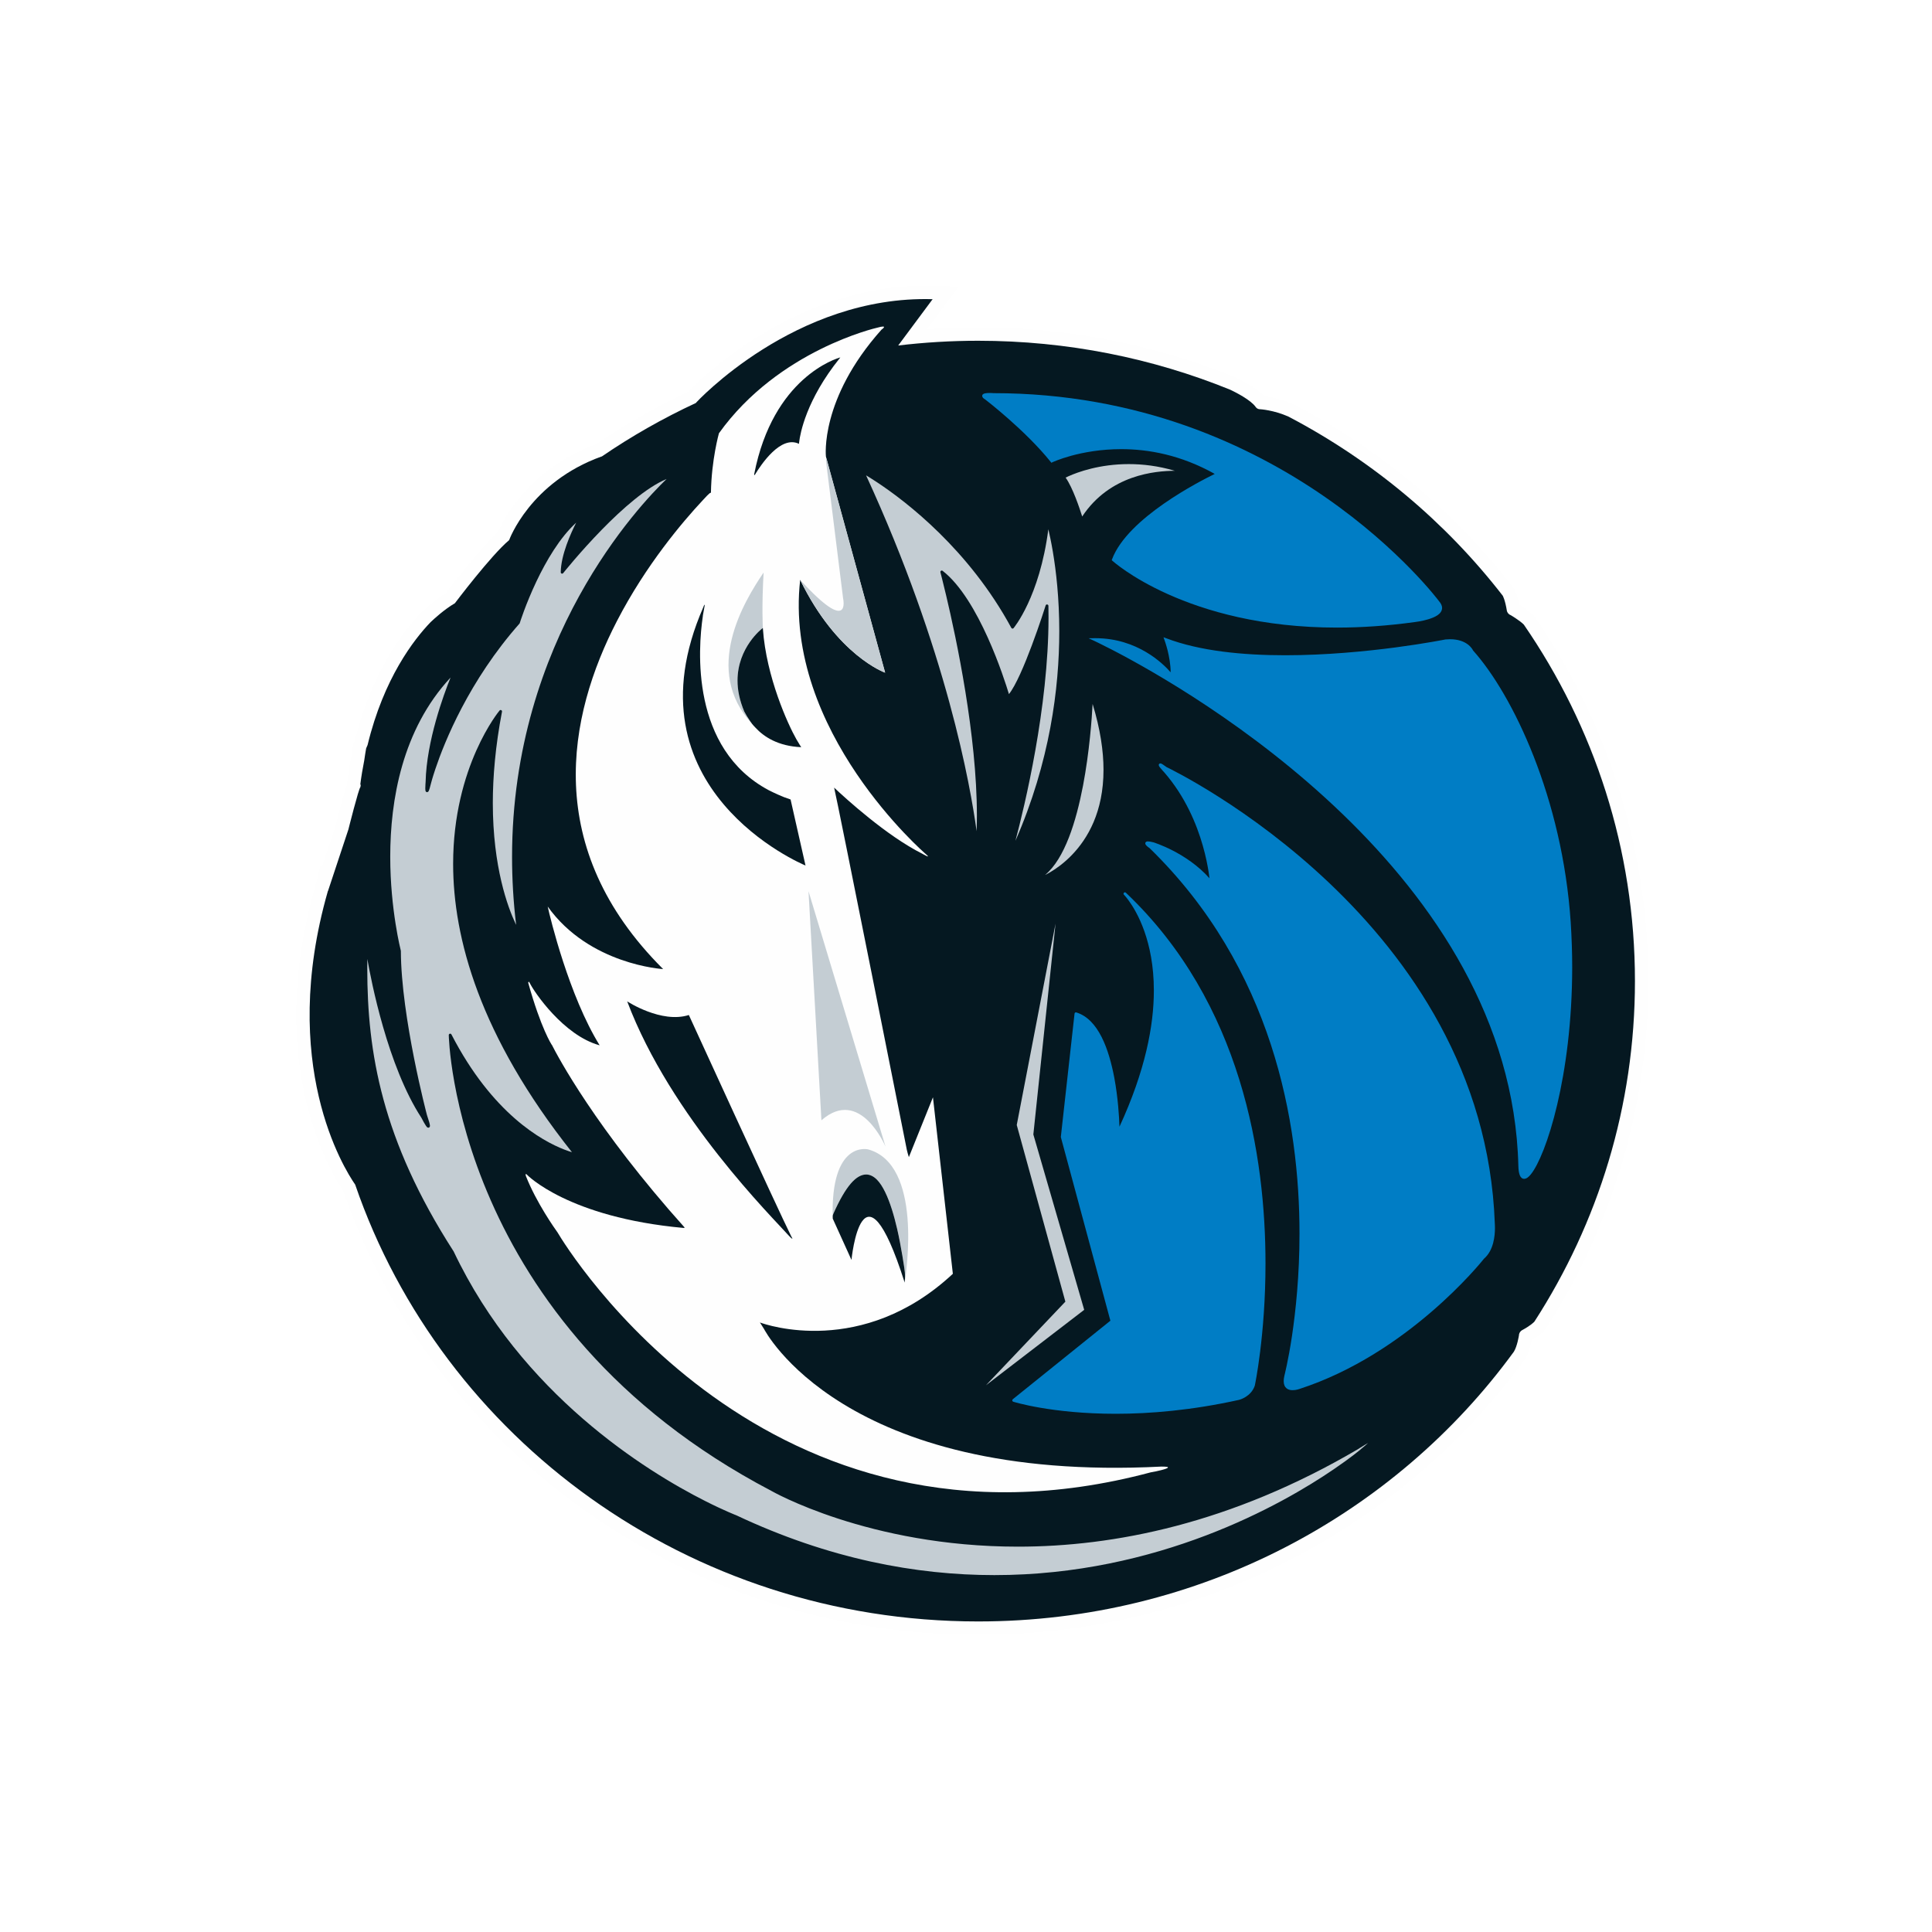
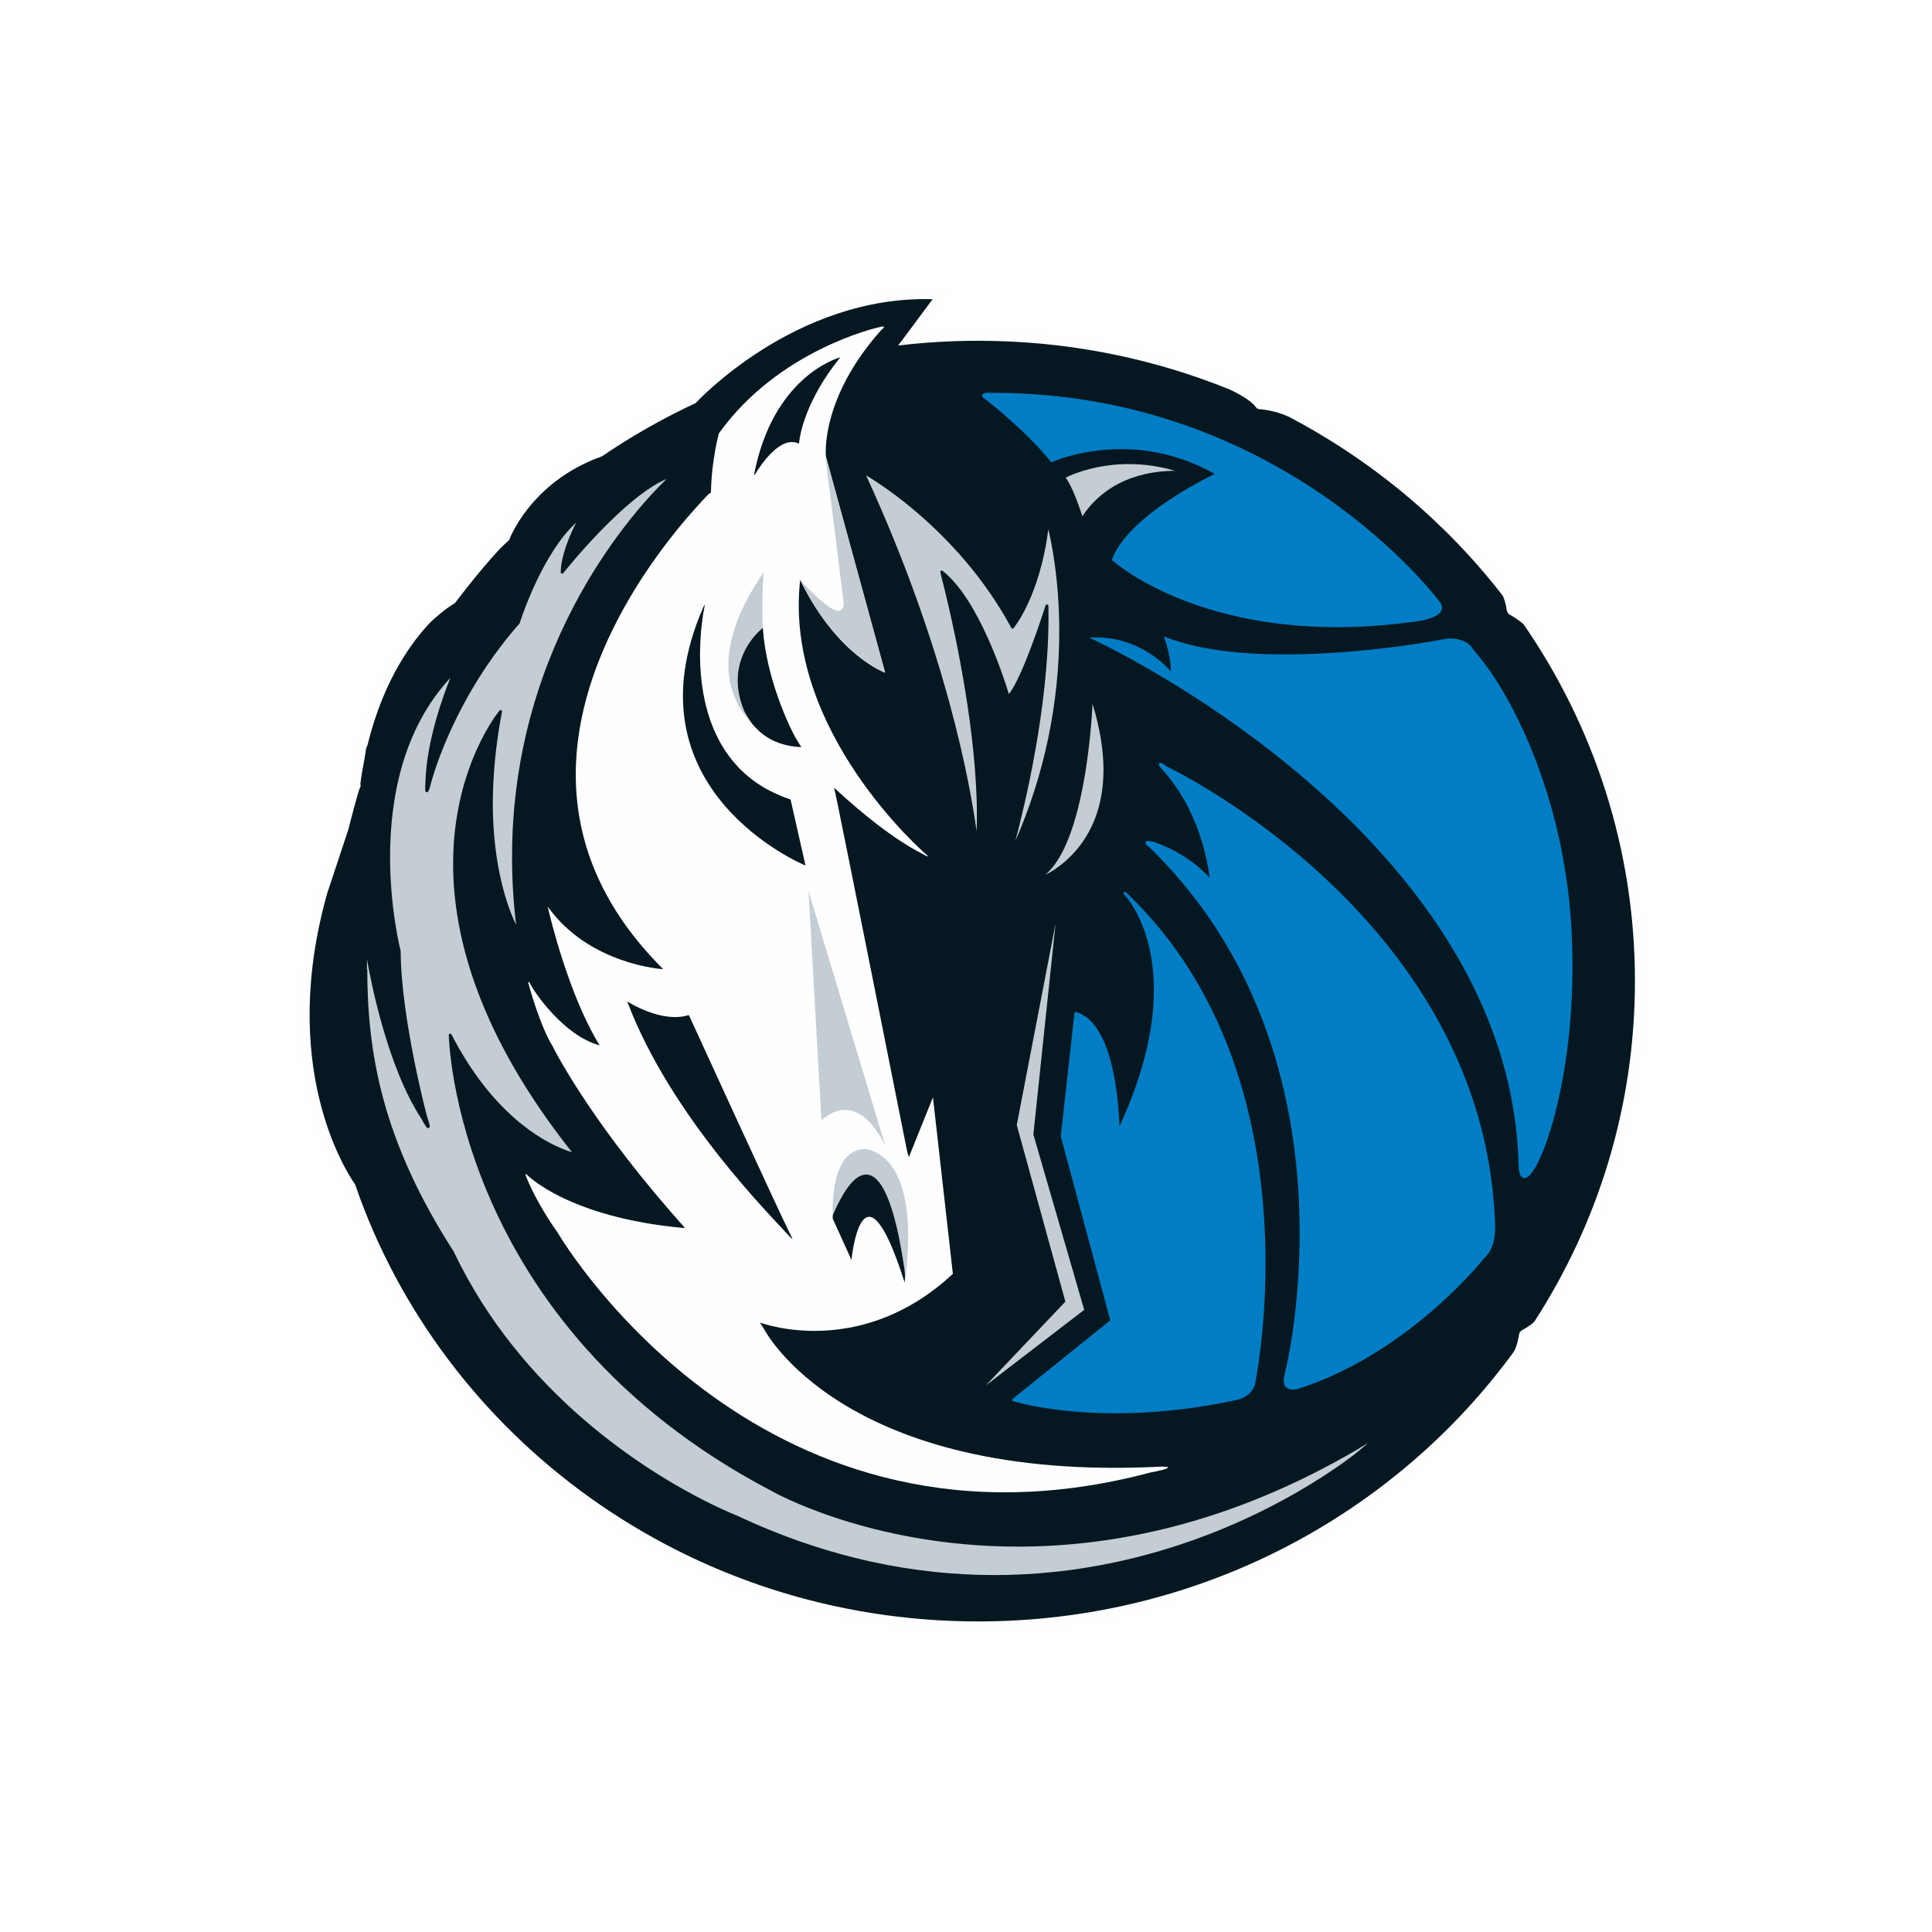
- <svg xmlns="http://www.w3.org/2000/svg" width="150px" height="150px" viewBox="0 0 150 150" version="1.1">
-   <defs />
-   <g id="Page-1" stroke="none" stroke-width="1" fill="none" fill-rule="evenodd">
-     <g id="DAL">
-       <g id="Page-1">
-         <g id="Group-3" transform="translate(23, 22.11023)" fill="#FEFEFE">
-           <path d="M3.64,70.334 C2.8,69.085 0,64.336 0,56.681 C0,53.808 0.397,50.529 1.43,46.88 C1.441,46.856 1.443,46.837 1.446,46.81 L1.897,45.042 L2.008,45.153 C2.078,44.942 2.151,44.723 2.224,44.504 C2.586,43.415 2.965,42.269 3.054,42.001 C3.113,41.766 3.443,40.455 3.705,39.541 C3.783,39.268 3.851,39.044 3.921,38.849 L3.937,38.72 C4.021,38.041 4.129,37.387 4.256,36.754 C4.302,36.417 4.359,36.092 4.405,35.814 L4.426,35.692 L4.475,35.581 C4.505,35.506 4.532,35.449 4.553,35.4 C5.858,30.064 8.304,26.907 9.679,25.472 L9.698,25.456 L9.714,25.44 C9.982,25.191 10.739,24.483 11.609,23.942 C12.009,23.418 13.308,21.734 14.5,20.396 C14.905,19.947 15.294,19.539 15.659,19.207 C15.856,18.755 16.329,17.79 17.221,16.676 C18.399,15.203 20.326,13.463 23.266,12.384 C25.522,10.854 27.913,9.495 30.397,8.324 C30.869,7.835 32.672,6.054 35.468,4.262 C38.722,2.183 43.345,0.077 48.812,0.075 C49.02,0.075 49.23,0.077 49.439,0.083 L51.43,0.139 L48.966,3.456 C50.276,3.359 51.603,3.305 52.943,3.305 C60.012,3.305 66.759,4.689 72.901,7.184 L72.931,7.194 L72.958,7.205 C73.198,7.321 73.623,7.535 74.06,7.803 C74.433,8.043 74.812,8.284 75.144,8.651 C75.565,8.697 76.465,8.846 77.473,9.297 L77.503,9.311 L77.53,9.324 C84.18,12.811 89.971,17.663 94.491,23.504 L94.532,23.553 L94.564,23.612 C94.634,23.731 94.813,24.091 94.964,24.848 C95.04,24.894 95.148,24.964 95.269,25.04 C95.513,25.207 95.786,25.391 96.053,25.661 L96.112,25.723 L96.164,25.791 C101.725,33.87 104.975,43.598 104.975,54.062 C104.975,63.976 102.054,73.24 97.007,81.057 L96.988,81.084 L96.969,81.108 C96.888,81.214 96.853,81.249 96.777,81.316 C96.712,81.384 96.631,81.451 96.526,81.533 C96.375,81.649 96.175,81.784 95.921,81.938 C95.899,82.035 95.872,82.165 95.834,82.308 C95.75,82.625 95.656,82.992 95.405,83.4 L95.391,83.422 L95.372,83.449 C85.944,96.388 70.445,104.816 52.943,104.816 C30.051,104.816 10.601,90.398 3.64,70.334" id="Fill-1" />
-         </g>
-         <path d="M118.309,48.494 C118.009,48.186 117.307,47.769 117.307,47.769 C117.047,47.672 116.996,47.437 116.996,47.437 C116.856,46.561 116.672,46.25 116.672,46.25 C112.24,40.528 106.566,35.773 100.048,32.351 C98.884,31.83 97.835,31.773 97.835,31.773 C97.6,31.778 97.489,31.595 97.489,31.595 C97.106,31.051 95.947,30.462 95.511,30.257 C89.488,27.81 82.876,26.456 75.943,26.456 C73.838,26.456 71.771,26.583 69.736,26.824 L72.408,23.229 C61.713,22.91 54.036,31.27 54.036,31.27 L54.042,31.281 C51.478,32.473 49.021,33.868 46.708,35.452 L46.714,35.438 C41.139,37.438 39.529,41.936 39.529,41.936 C38.115,43.12 35.316,46.837 35.316,46.837 C34.514,47.299 33.681,48.064 33.43,48.305 C32.146,49.64 29.793,52.654 28.539,57.843 C28.507,57.927 28.466,58.011 28.428,58.1 C28.38,58.387 28.323,58.714 28.28,59.036 C28.158,59.654 28.05,60.292 27.966,60.957 L28.018,60.887 C27.999,61.028 27.982,61.111 27.982,61.111 C27.853,61.198 27.05,64.398 27.05,64.398 C26.921,64.801 25.464,69.183 25.464,69.183 L25.453,69.175 C25.451,69.183 25.451,69.193 25.451,69.202 C21.616,82.6 26.71,90.726 27.577,91.974 C34.349,111.685 53.445,125.889 75.943,125.889 C93.109,125.889 108.295,117.621 117.534,104.949 C117.796,104.533 117.928,103.695 117.928,103.695 C117.936,103.416 118.145,103.292 118.145,103.292 C118.858,102.908 119.104,102.643 119.134,102.605 C124.081,94.948 126.937,85.887 126.937,76.17 C126.937,65.923 123.757,56.405 118.309,48.494" id="Fill-4" fill="#051821" />
-         <path d="M54.54,38.864 C54.673,38.724 54.794,38.597 54.899,38.48 C55.072,38.305 55.137,38.259 55.159,38.272 C55.183,38.251 55.197,38.24 55.197,38.24 C55.24,35.688 55.818,33.639 55.818,33.639 C60.452,27.163 68.102,25.444 68.102,25.444 C69.053,25.174 68.44,25.593 68.44,25.593 C63.622,30.99 64.125,35.448 64.125,35.448 L68.721,52.225 C68.721,52.225 64.995,50.917 62.125,45.019 C60.798,56.783 71.885,66.316 71.885,66.316 C72.369,66.732 71.609,66.284 71.609,66.284 C68.832,64.897 65.635,61.972 64.762,61.151 C64.995,62.059 70.394,89.2 70.407,89.275 C70.434,89.402 70.507,89.667 70.564,89.838 L72.434,85.194 L73.979,98.898 C66.951,105.442 59.463,102.85 59.001,102.677 C59.182,102.974 59.323,103.188 59.323,103.188 C59.323,103.188 65.405,115.132 90.168,113.865 C90.168,113.865 90.76,113.859 90.67,113.935 C90.678,113.957 90.646,113.986 90.535,114.027 C90.068,114.194 89.341,114.313 89.341,114.313 C59.444,122.298 43.953,96.814 43.283,95.679 C43.094,95.419 41.643,93.373 40.832,91.311 C40.808,91.254 40.773,91.051 40.913,91.205 C40.913,91.205 44.088,94.517 53.062,95.336 C53.13,95.33 53.167,95.319 53.167,95.319 C46.226,87.581 43.278,81.972 42.843,81.115 C42.843,81.112 42.84,81.112 42.832,81.112 C42.832,81.112 42,79.858 41.011,76.304 C41.011,76.304 41.038,76.123 41.121,76.304 C41.459,77.006 43.756,80.396 46.55,81.156 L46.555,81.156 C44.186,77.328 42.713,71.268 42.524,70.384 C45.755,74.912 51.479,75.239 51.479,75.239 C51.47,75.22 51.462,75.209 51.449,75.19 C51.462,75.212 51.468,75.222 51.468,75.222 C42.051,65.83 44.08,55.599 47.901,48.214 C50.152,43.854 53.027,40.483 54.54,38.864" id="Fill-6" fill="#FEFEFE" />
-         <path d="M82.715,101.06 L76.538,107.563 C76.543,107.558 76.546,107.555 76.551,107.55 L84.177,101.695 L80.229,88.08 L81.953,71.705 L78.94,87.345 L82.715,101.06 Z" id="Fill-8" fill="#C4CDD3" />
-         <path d="M84.087,60.992 C83.549,63.79 82.668,66.655 81.144,67.931 C81.255,67.874 81.393,67.804 81.55,67.709 C82.009,67.439 82.617,67.007 83.23,66.371 C84.449,65.104 85.676,63.031 85.676,59.771 C85.676,58.317 85.43,56.619 84.83,54.654 C84.771,55.778 84.587,58.357 84.087,60.992" id="Fill-10" fill="#C4CDD3" />
-         <path d="M84.022,40.1 C86.176,36.845 89.713,36.561 91.213,36.551 C89.916,36.169 88.713,36.032 87.638,36.032 C85.365,36.032 83.674,36.656 82.977,36.967 C82.874,37.01 82.793,37.051 82.733,37.08 C83.287,37.853 83.833,39.499 84.022,40.1 L84.022,40.1 Z M83.987,40.351 L84.093,40.321 L83.987,40.351 Z" id="Fill-12" fill="#C4CDD3" />
-         <path d="M78.615,48.697 L78.71,48.643 L78.615,48.697 Z M81.301,46.932 C81.355,46.937 81.396,46.981 81.399,47.035 C81.404,47.337 81.407,47.635 81.407,47.943 C81.404,54.944 79.545,62.615 78.837,65.283 C81.52,59.144 82.242,53.414 82.242,49.013 C82.242,46.435 81.993,44.315 81.744,42.84 C81.615,42.072 81.485,41.483 81.393,41.091 C80.712,46.362 78.707,48.751 78.696,48.765 C78.675,48.794 78.637,48.808 78.605,48.805 C78.567,48.8 78.537,48.778 78.518,48.746 C75.221,42.659 70.358,38.945 68.134,37.471 C67.75,37.215 67.445,37.028 67.242,36.906 C73.516,50.543 75.351,61.066 75.824,64.531 C75.838,64.134 75.846,63.728 75.846,63.318 C75.846,57.087 74.254,49.576 73.454,46.213 C73.189,45.091 73.014,44.434 73.014,44.434 L73.014,44.432 C73.003,44.386 73.019,44.34 73.06,44.315 C73.095,44.288 73.146,44.291 73.187,44.321 C76.005,46.51 77.986,52.735 78.334,53.89 C78.861,53.238 79.553,51.605 80.112,50.105 C80.72,48.486 81.185,47.008 81.185,47.005 C81.201,46.956 81.242,46.929 81.288,46.929 C81.293,46.929 81.299,46.932 81.301,46.932 L81.301,46.932 Z" id="Fill-14" fill="#C4CDD3" />
-         <path d="M28.515,75.212 C28.518,81.697 29.634,88.484 35.211,97.145 L35.219,97.156 C40.488,108.262 50.202,114.239 54.731,116.528 C56.239,117.293 57.166,117.647 57.174,117.65 C64.37,121.042 71.139,122.291 77.202,122.291 C89.905,122.291 99.533,116.817 103.548,114.076 C104.891,113.165 105.604,112.56 105.604,112.56 L105.674,112.641 L105.604,112.557 C105.872,112.338 106.072,112.163 106.218,112.033 C106.139,112.076 106.058,112.125 105.98,112.173 C105.691,112.344 105.426,112.517 105.426,112.517 C95.555,118.312 86.457,120.082 79.034,120.082 C67.401,120.082 59.873,115.744 59.868,115.741 C35.206,102.802 34.843,80.378 34.843,80.362 C34.843,80.313 34.876,80.27 34.927,80.256 C34.976,80.245 35.024,80.267 35.049,80.313 C38.229,86.479 42.088,88.582 43.806,89.249 C44.055,89.347 44.255,89.411 44.406,89.457 C37.235,80.416 35.181,72.81 35.181,67.071 C35.181,59.476 38.778,55.175 38.786,55.164 C38.816,55.126 38.87,55.113 38.913,55.135 C38.962,55.156 38.983,55.208 38.975,55.253 C38.462,57.929 38.264,60.295 38.262,62.341 C38.264,67.344 39.437,70.461 40.021,71.699 C40.037,71.736 40.053,71.772 40.072,71.804 C39.853,69.982 39.756,68.223 39.756,66.528 C39.756,49.618 49.662,39.198 51.753,37.189 C50.186,37.843 48.287,39.525 46.738,41.111 C45.022,42.866 43.728,44.495 43.725,44.498 C43.698,44.533 43.65,44.547 43.606,44.533 C43.566,44.52 43.534,44.477 43.536,44.431 C43.552,43.087 44.317,41.398 44.733,40.582 C43.458,41.741 42.401,43.558 41.647,45.144 C40.812,46.904 40.353,48.374 40.353,48.38 L40.331,48.418 C36.408,52.859 34.508,57.602 33.806,59.692 C33.571,60.392 33.471,60.787 33.471,60.787 C33.382,61.146 33.33,61.324 33.282,61.414 C33.26,61.441 33.26,61.489 33.157,61.503 C33.076,61.5 33.055,61.441 33.044,61.422 C33.033,61.397 33.03,61.378 33.028,61.357 C33.022,61.314 33.02,61.262 33.02,61.205 C33.02,60.997 33.044,60.714 33.044,60.714 C33.119,57.521 34.446,53.932 34.981,52.605 C31.22,56.651 30.298,62.135 30.298,66.52 C30.298,68.593 30.507,70.42 30.712,71.72 C30.917,73.026 31.12,73.807 31.12,73.81 L31.123,73.837 C31.133,76.415 31.641,79.599 32.144,82.14 C32.649,84.681 33.147,86.568 33.147,86.565 C33.314,87.057 33.376,87.284 33.382,87.406 C33.379,87.43 33.379,87.449 33.368,87.481 C33.357,87.511 33.306,87.557 33.255,87.554 C33.171,87.544 33.16,87.511 33.133,87.49 C33.109,87.463 33.084,87.43 33.063,87.395 C33.014,87.325 32.96,87.233 32.909,87.141 C32.811,86.968 32.72,86.789 32.72,86.789 C30.093,82.765 28.812,76.126 28.52,74.453 C28.518,74.707 28.515,74.958 28.515,75.212" id="Fill-16" fill="#C4CDD3" />
-         <path d="M86.367,43.539 L86.313,43.49 L86.34,43.42 C87.545,40.198 93.211,37.333 94.311,36.795 C91.674,35.314 89.147,34.871 87.048,34.871 C85.459,34.871 84.121,35.127 83.181,35.381 C82.241,35.638 81.703,35.892 81.703,35.892 L81.627,35.93 L81.576,35.863 C80.601,34.644 79.331,33.43 78.304,32.524 C77.32,31.657 76.566,31.07 76.501,31.022 C76.358,30.93 76.266,30.873 76.256,30.738 C76.256,30.659 76.312,30.605 76.356,30.584 C76.401,30.559 76.447,30.546 76.501,30.535 C76.607,30.516 76.731,30.511 76.842,30.511 C76.977,30.511 77.093,30.521 77.12,30.524 C99.715,30.527 111.726,46.675 111.729,46.68 C111.886,46.861 111.964,47.037 111.964,47.204 C111.945,47.691 111.394,47.923 110.894,48.08 C110.389,48.234 109.886,48.291 109.886,48.291 C107.703,48.594 105.679,48.726 103.809,48.726 C92.063,48.726 86.38,43.55 86.367,43.539" id="Fill-18" fill="#007DC5" />
-         <path d="M78.666,108.828 C78.628,108.815 78.601,108.785 78.593,108.745 C78.585,108.707 78.601,108.666 78.63,108.639 L86.21,102.539 L82.365,88.291 L82.365,88.25 L83.427,78.698 C83.429,78.663 83.446,78.633 83.473,78.617 C83.5,78.598 83.532,78.593 83.562,78.603 C85.289,79.133 86.096,81.479 86.513,83.669 C86.807,85.239 86.891,86.742 86.915,87.477 C88.928,83.117 89.585,79.617 89.585,76.903 C89.585,73.062 88.269,70.792 87.618,69.9 C87.402,69.605 87.261,69.465 87.261,69.465 C87.221,69.424 87.221,69.356 87.261,69.313 C87.302,69.27 87.369,69.27 87.412,69.31 C96.44,77.865 98.253,89.843 98.253,98.098 C98.253,103.674 97.426,107.561 97.426,107.563 L97.424,107.577 C97.127,108.458 96.216,108.68 96.2,108.685 C92.525,109.499 89.285,109.766 86.623,109.766 C81.63,109.766 78.674,108.831 78.666,108.828" id="Fill-20" fill="#007DC5" />
-         <path d="M99.893,107.794 C99.753,107.683 99.664,107.494 99.666,107.229 C99.666,107.11 99.682,106.969 99.72,106.81 C99.72,106.807 100.015,105.677 100.309,103.728 C100.599,101.777 100.893,99.02 100.893,95.776 C100.893,87.175 98.831,75.177 89.252,65.846 C89.214,65.824 89.079,65.73 88.993,65.632 C88.96,65.594 88.925,65.559 88.92,65.481 C88.917,65.429 88.958,65.367 89.001,65.351 C89.044,65.329 89.082,65.327 89.128,65.327 C89.223,65.327 89.352,65.348 89.56,65.4 C89.568,65.405 92.114,66.178 93.903,68.187 C93.886,68.062 93.865,67.905 93.84,67.719 C93.759,67.205 93.624,66.489 93.384,65.654 C92.908,63.981 92.019,61.84 90.398,59.972 C90.395,59.969 90.171,59.734 90.049,59.572 C90.012,59.507 89.976,59.486 89.966,59.394 C89.966,59.375 89.971,59.334 90.001,59.304 C90.03,59.277 90.068,59.272 90.087,59.272 C90.166,59.277 90.198,59.304 90.276,59.35 C90.349,59.396 90.447,59.464 90.579,59.561 C91.152,59.84 115.214,71.484 116.057,95.003 C116.057,95.009 116.068,95.141 116.068,95.352 C116.066,95.925 115.976,97.074 115.217,97.725 C114.985,98.017 109.283,105.112 100.893,107.837 C100.888,107.837 100.639,107.934 100.361,107.934 C100.204,107.934 100.031,107.905 99.893,107.794" id="Fill-22" fill="#007DC5" />
-         <path d="M117.993,91.238 C117.928,91.07 117.893,90.835 117.885,90.519 C117.336,67.889 92.536,53.647 86.335,50.444 C85.451,49.987 84.951,49.755 84.951,49.755 L84.516,49.555 L84.995,49.549 L85.054,49.549 C88.305,49.552 90.296,51.517 90.888,52.196 L90.888,52.193 C90.888,51.598 90.769,50.974 90.653,50.498 C90.531,50.02 90.412,49.698 90.412,49.698 L90.334,49.476 L90.553,49.557 C93.15,50.547 96.495,50.874 99.775,50.874 C102.945,50.874 106.058,50.568 108.373,50.263 C110.692,49.955 112.21,49.649 112.213,49.649 L112.219,49.647 L112.224,49.647 C112.346,49.636 112.462,49.63 112.57,49.63 C113.888,49.628 114.31,50.374 114.367,50.501 C117.466,53.961 121.306,61.978 121.949,71.603 C122.027,72.814 122.065,73.985 122.065,75.117 C122.057,83.564 120.038,89.721 118.85,91.181 C118.677,91.392 118.52,91.519 118.333,91.524 C118.174,91.524 118.055,91.403 117.993,91.238" id="Fill-24" fill="#007DC5" />
-         <path d="M65.197,27.81 C65.211,27.791 65.232,27.772 65.24,27.75 L65.232,27.753 C64.957,27.831 60.017,29.288 58.553,36.827 C58.553,36.827 58.542,36.965 58.623,36.838 C59.066,36.105 60.609,33.767 62.03,34.459 C62.03,34.459 62.038,34.399 62.049,34.305 C62.127,33.667 62.59,31.048 65.197,27.81" id="Fill-26" fill="#051821" />
-         <path d="M61.408,95.939 C60.34,93.793 53.482,78.805 53.482,78.805 C51.348,79.486 48.699,77.748 48.699,77.748 L48.699,77.756 C52.077,86.719 60.019,94.558 61.286,95.982 C61.297,95.993 61.3,95.993 61.305,96.001 C61.521,96.236 61.521,96.152 61.521,96.152 C61.489,96.106 61.459,96.031 61.408,95.939" id="Fill-28" fill="#051821" />
-         <path d="M54.609,47.132 C48.415,61.287 62.35,67.123 62.534,67.196 L62.54,67.199 L61.802,63.939 L61.38,62.071 C61.026,61.958 60.707,61.831 60.389,61.687 C60.281,61.641 60.178,61.59 60.072,61.541 C59.943,61.482 59.813,61.417 59.691,61.355 C53.604,58.117 54.193,50.362 54.568,47.845 C54.568,47.824 54.568,47.81 54.571,47.791 C54.587,47.718 54.598,47.648 54.609,47.58 C54.647,47.345 54.676,47.183 54.695,47.099 C54.703,47.061 54.709,47.034 54.709,47.034 L54.709,47.026 C54.725,46.84 54.636,47.051 54.609,47.132" id="Fill-30" fill="#051821" />
-         <path d="M63.775,86.98 L62.772,69.192 L68.752,89.026 C68.752,89.026 66.79,84.339 63.775,86.98" id="Fill-32" fill="#C4CDD3" />
-         <path d="M64.136,35.837 L65.46,46.473 C65.46,46.473 66.109,49.379 62.126,45.021 C64.995,50.917 68.722,52.228 68.722,52.228 L64.161,35.58 C64.152,35.607 64.12,35.637 64.136,35.837" id="Fill-34" fill="#C4CDD3" />
-         <path d="M57.782,55.238 C57.409,54.362 57.26,53.562 57.26,52.846 C57.26,50.262 59.163,48.808 59.171,48.799 L59.228,48.756 C59.228,48.781 59.13,47.116 59.287,44.45 C57.758,46.702 54.518,52.035 58.395,56.206 C58.333,56.122 58.279,56.044 58.225,55.968 C58.025,55.679 57.887,55.443 57.782,55.238" id="Fill-36" fill="#C4CDD3" />
-         <path d="M61.835,57.403 C61.176,56.248 59.495,52.564 59.233,48.834 C59.23,48.81 59.228,48.78 59.228,48.758 L59.171,48.799 C59.163,48.807 57.26,50.259 57.26,52.845 C57.26,53.562 57.412,54.364 57.782,55.238 C57.887,55.443 58.028,55.678 58.225,55.967 C58.279,56.043 58.336,56.121 58.398,56.211 C58.468,56.302 58.552,56.386 58.644,56.484 C59.295,57.197 60.398,57.932 62.208,58.011 C62.208,58.011 62.059,57.795 61.835,57.403" id="Fill-38" fill="#051821" />
-         <path d="" id="Fill-40" fill="#C4CDD3" />
-         <path d="M67.245,91.185 C67.864,91.193 68.334,91.755 68.72,92.542 C69.107,93.331 69.417,94.377 69.658,95.418 C69.958,96.71 70.15,98.007 70.252,98.797 C70.25,99.153 70.247,99.416 70.239,99.57 L70.239,99.583 C70.368,98.724 71.628,90.409 67.404,89.239 C67.404,89.239 64.464,88.487 64.653,94.615 C64.672,94.472 64.689,94.35 64.699,94.237 C65.664,92.069 66.472,91.201 67.245,91.185" id="Fill-42" fill="#C4CDD3" />
-         <path d="M70.237,99.582 L70.237,99.584 L70.237,99.582 Z" id="Fill-44" fill="#051821" />
-         <path d="M70.253,98.798 C70.237,98.538 69.956,96.711 69.656,95.416 C69.415,94.375 69.107,93.332 68.718,92.543 C68.335,91.756 67.862,91.194 67.246,91.186 C66.47,91.199 65.665,92.07 64.7,94.238 C64.641,94.394 64.654,94.416 64.654,94.613 L66.108,97.819 C66.108,97.819 66.946,89.234 70.231,99.554 C70.234,99.576 70.234,99.592 70.237,99.598 L70.237,99.579 L70.237,99.584 L70.237,99.581 L70.237,99.568 C70.248,99.417 70.283,99.227 70.253,98.798" id="Fill-46" fill="#051821" />
-         <rect id="Rectangle" x="0" y="0" width="150" height="150" />
-       </g>
-     </g>
+ <svg xmlns="http://www.w3.org/2000/svg" width="150" height="150" fill-rule="evenodd">
+   <path d="M26.64 92.444C25.8 91.195 23 86.446 23 78.79c0-2.873.397-6.152 1.43-9.8.01-.024.014-.043.016-.07l.45-1.768.11.11.216-.65.83-2.503.65-2.46c.078-.273.146-.497.216-.692l.016-.13c.084-.678.192-1.333.32-1.965.046-.338.103-.662.15-.94l.022-.122.05-.11c.03-.076.057-.132.078-.18 1.305-5.336 3.75-8.493 5.126-9.928l.02-.016.016-.016c.268-.25 1.024-.957 1.894-1.497.4-.524 1.7-2.208 2.89-3.546.405-.45.794-.857 1.16-1.19.197-.45.67-1.416 1.562-2.53 1.178-1.473 3.105-3.214 6.045-4.292 2.256-1.53 4.648-2.9 7.13-4.06.473-.49 2.275-2.27 5.072-4.063 3.253-2.08 7.877-4.184 13.343-4.187l.627.008 1.99.057-2.464 3.317c1.31-.097 2.637-.15 3.978-.15 7.07 0 13.816 1.384 19.958 3.88l.03.01.027.01a13.12 13.12 0 0 1 1.102.597c.373.24.75.48 1.084.85.422.046 1.32.195 2.33.646l.03.014.027.014c6.65 3.487 12.44 8.34 16.96 14.18l.04.05.032.06c.07.12.25.478.4 1.235.076.046.184.116.305.192.243.168.516.35.784.622l.06.062.05.068c5.56 8.08 8.812 17.807 8.812 28.27 0 9.915-2.92 19.178-7.97 26.995l-.02.027-.02.024c-.08.105-.116.14-.192.208-.065.068-.146.135-.25.216-.15.116-.35.25-.605.405-.022.097-.05.227-.086.37-.084.316-.178.684-.43 1.092l-.014.022-.02.027c-9.428 12.94-24.927 21.367-42.43 21.367-22.892 0-42.342-14.418-49.303-34.482" fill="#fefefe" />
+   <path d="M118.31 48.494c-.3-.308-1.002-.724-1.002-.724-.26-.097-.31-.332-.31-.332-.14-.876-.324-1.187-.324-1.187-4.43-5.722-10.106-10.477-16.624-13.9-1.165-.522-2.213-.578-2.213-.578-.235.005-.346-.178-.346-.178-.384-.543-1.543-1.133-1.978-1.338-6.023-2.446-12.635-3.8-19.57-3.8a52.79 52.79 0 0 0-6.207.368l2.672-3.595c-10.695-.32-18.372 8.04-18.372 8.04l.005.01c-2.564 1.192-5.02 2.587-7.334 4.17l.005-.014c-5.575 2-7.185 6.498-7.185 6.498-1.413 1.184-4.213 4.9-4.213 4.9-.803.462-1.635 1.227-1.886 1.468-1.284 1.335-3.637 4.35-4.89 9.54-.032.084-.073.168-.11.257l-.15.935c-.122.62-.23 1.257-.313 1.922l.05-.07c-.02.14-.035.224-.035.224-.13.086-.932 3.287-.932 3.287l-1.586 4.784-.01-.008c-.003.008-.003.02-.003.027-3.834 13.4 1.26 21.524 2.127 22.773 6.772 19.7 25.868 33.915 48.365 33.915 17.167 0 32.353-8.27 41.59-20.94.262-.416.395-1.254.395-1.254.008-.278.216-.403.216-.403.713-.384.96-.65.99-.687 4.948-7.658 7.804-16.718 7.804-26.435 0-10.247-3.18-19.764-8.628-27.676" fill="#051821" />
+   <path d="M54.54 38.864l.36-.384c.173-.176.238-.222.26-.208l.038-.032c.043-2.552.62-4.6.62-4.6 4.634-6.476 12.284-8.196 12.284-8.196.95-.27.338.15.338.15-4.818 5.398-4.315 9.855-4.315 9.855l4.596 16.778s-3.726-1.308-6.596-7.206c-1.327 11.764 9.76 21.297 9.76 21.297.484.416-.276-.032-.276-.032-2.778-1.387-5.974-4.31-6.847-5.133.232.908 5.63 28.05 5.645 28.125a6.65 6.65 0 0 0 .157.562l1.87-4.644 1.546 13.704c-7.028 6.544-14.516 3.952-14.978 3.78a19.11 19.11 0 0 0 .322.511s6.083 11.945 30.845 10.677c0 0 .592-.005.503.07.008.022-.024.05-.135.092-.467.168-1.194.287-1.194.287-29.896 7.985-45.388-17.5-46.058-18.635-.19-.26-1.64-2.306-2.45-4.368-.024-.057-.06-.26.08-.105 0 0 3.175 3.31 12.15 4.13.068-.005.105-.016.105-.016-6.942-7.74-9.9-13.347-10.325-14.204-.01-.003-.843-1.257-1.832-4.81 0 0 .027-.18.11 0 .338.703 2.635 4.092 5.43 4.852h.005c-2.37-3.827-3.842-9.888-4.032-10.77 3.232 4.528 8.955 4.855 8.955 4.855-.008-.02-.016-.03-.03-.05.014.022.02.032.02.032C42.05 65.83 44.08 55.6 47.9 48.214c2.25-4.36 5.126-7.73 6.64-9.35" fill="#fefefe" />
+   <path d="M82.715 101.06l-6.177 6.503 7.64-5.868L80.23 88.08l1.724-16.375-3.013 15.64 3.775 13.715zm1.372-40.068c-.538 2.798-1.42 5.663-2.943 6.94l.405-.222c.46-.27 1.067-.703 1.68-1.338 1.22-1.268 2.445-3.34 2.445-6.6 0-1.454-.246-3.152-.846-5.117-.06 1.124-.243 3.703-.743 6.34M84.022 40.1c2.154-3.254 5.7-3.538 7.2-3.55a12.62 12.62 0 0 0-3.575-.519c-2.272 0-3.964.624-4.66.935l-.243.114c.554.773 1.1 2.42 1.3 3.02zm-.035.25l.105-.03-.105.03zm-5.372 8.347l.095-.054-.095.054zm2.686-1.765c.054.005.095.05.097.103l.008.908c-.003 7-1.862 14.672-2.57 17.34a40.58 40.58 0 0 0 3.405-16.269 37.61 37.61 0 0 0-.497-6.174 28.03 28.03 0 0 0-.351-1.749c-.68 5.27-2.686 7.66-2.697 7.674-.022.03-.06.043-.092.04-.038-.005-.068-.027-.086-.06-3.297-6.087-8.16-9.8-10.384-11.274a20.95 20.95 0 0 0-.892-.565c6.274 13.637 8.1 24.16 8.582 27.625a35.72 35.72 0 0 0 .022-1.214c0-6.23-1.592-13.742-2.4-17.105l-.44-1.783c-.01-.046.005-.092.046-.116.035-.027.086-.024.127.005 2.818 2.2 4.8 8.414 5.148 9.57.527-.65 1.22-2.284 1.778-3.784.608-1.62 1.073-3.098 1.073-3.1.016-.05.057-.076.103-.076l.014.003zm-52.786 28.28c.003 6.485 1.12 13.272 6.696 21.932l.008.01c5.27 11.107 14.983 17.083 19.512 19.372 1.508.765 2.435 1.12 2.443 1.122 7.196 3.392 13.965 4.64 20.028 4.64 12.703 0 22.33-5.474 26.346-8.214 1.343-.9 2.056-1.516 2.056-1.516l.07.08-.07-.084a18.98 18.98 0 0 0 .613-.524 5.9 5.9 0 0 0-.238.14c-.3.17-.554.343-.554.343-9.87 5.795-18.97 7.566-26.392 7.566-11.633 0-19.16-4.338-19.166-4.34-24.662-12.94-25.024-35.363-25.024-35.38 0-.05.032-.092.084-.105s.097.01.122.057c3.18 6.166 7.04 8.27 8.758 8.936a7.95 7.95 0 0 0 .6.208C37.235 80.416 35.18 72.8 35.18 67.07c0-7.595 3.597-11.896 3.605-11.907.03-.038.084-.05.127-.03.05.022.07.073.062.12-.513 2.676-.7 5.04-.713 7.087.003 5.003 1.175 8.12 1.76 9.358a1.03 1.03 0 0 0 .05.105 43.93 43.93 0 0 1-.316-5.276c0-16.9 9.906-27.33 11.997-29.338-1.567.654-3.467 2.335-5.015 3.922-1.716 1.754-3 3.384-3.013 3.387-.027.035-.076.05-.12.035s-.073-.057-.07-.103c.016-1.343.78-3.033 1.197-3.85-1.275 1.16-2.332 2.976-3.086 4.563-.835 1.76-1.294 3.23-1.294 3.236l-.022.038c-3.923 4.44-5.823 9.185-6.526 11.274-.235.7-.335 1.095-.335 1.095-.1.36-.14.538-.2.627-.022.027-.022.076-.124.1-.08-.003-.103-.062-.113-.08-.01-.024-.014-.043-.016-.065a1.33 1.33 0 0 1-.008-.15c0-.208.024-.492.024-.492.076-3.192 1.402-6.782 1.937-8.1-3.76 4.046-4.683 9.53-4.683 13.915a33.76 33.76 0 0 0 .413 5.201c.205 1.306.408 2.087.408 2.1l.003.027c.01 2.58.52 5.763 1.02 8.304a80.95 80.95 0 0 0 1.002 4.425c.168.492.23.72.235.84-.003.024-.003.043-.014.076s-.062.076-.113.073c-.084-.01-.095-.043-.122-.065a.66.66 0 0 1-.07-.095 3.3 3.3 0 0 1-.154-.254l-.2-.35c-2.626-4.025-3.907-10.663-4.2-12.337l-.005.76" fill="#c4cdd3" />
+   <path d="M86.367 43.54l-.054-.05.027-.07c1.205-3.222 6.872-6.087 7.97-6.625-2.637-1.48-5.164-1.925-7.263-1.925-1.6 0-2.926.257-3.867.5s-1.478.5-1.478.5l-.076.038-.05-.068c-.975-1.22-2.245-2.433-3.272-3.338-.984-.868-1.737-1.454-1.802-1.503-.143-.092-.235-.15-.246-.284 0-.078.057-.132.1-.154a.61.61 0 0 1 .146-.05 2.02 2.02 0 0 1 .34-.024 2.53 2.53 0 0 1 .278.014c22.595.003 34.606 16.15 34.6 16.156.157.18.235.357.235.524-.02.487-.57.72-1.07.876s-1.008.2-1.008.2c-2.183.303-4.207.435-6.077.435-11.746 0-17.43-5.176-17.442-5.187m-7.702 65.293a.11.11 0 0 1-.073-.084c-.008-.038.008-.078.038-.105l7.58-6.1-3.845-14.288 1.062-9.552c.003-.035.02-.065.046-.08s.06-.024.1-.014c1.727.53 2.535 2.876 2.95 5.065.295 1.57.378 3.073.403 3.8 2.013-4.36 2.67-7.86 2.67-10.574 0-3.84-1.316-6.112-1.967-7.004-.216-.295-.357-.435-.357-.435-.04-.04-.04-.108 0-.15s.108-.043.15-.003c9.028 8.555 10.84 20.532 10.84 28.787 0 5.576-.827 9.463-.827 9.466l-.003.014c-.297.88-1.208 1.103-1.224 1.108-3.675.814-6.915 1.08-9.576 1.08-4.994 0-7.95-.935-7.958-.938m21.228-1.037c-.14-.1-.23-.3-.227-.565a1.83 1.83 0 0 1 .054-.42c0-.003.295-1.133.6-3.08a54.63 54.63 0 0 0 .584-7.952c0-8.6-2.062-20.6-11.64-29.93a1.33 1.33 0 0 1-.26-.214c-.032-.038-.068-.073-.073-.15-.003-.05.038-.114.08-.13a.26.26 0 0 1 .127-.024c.095 0 .224.022.432.073.008.005 2.554.778 4.342 2.787l-.062-.468c-.08-.514-.216-1.23-.457-2.065-.476-1.673-1.365-3.814-2.986-5.682a5.72 5.72 0 0 1-.349-.4c-.038-.065-.073-.086-.084-.178 0-.02.005-.06.035-.1s.068-.032.086-.032c.078.005.1.032.2.078a5.42 5.42 0 0 1 .303.211c.573.278 24.635 11.923 25.478 35.442 0 .005.01.138.01.35-.003.573-.092 1.722-.85 2.373-.232.292-5.934 7.387-14.324 10.112-.005 0-.254.097-.532.097-.157 0-.33-.03-.467-.14m18.1-16.56c-.065-.168-.1-.403-.108-.72-.55-22.63-25.35-36.872-31.55-40.075l-1.383-.7-.435-.2.478-.005h.06c3.25.003 5.242 1.968 5.834 2.646v-.003c0-.595-.12-1.22-.235-1.695-.122-.478-.24-.8-.24-.8l-.078-.222.22.08c2.597 1 5.942 1.316 9.222 1.316 3.17 0 6.282-.305 8.598-.6s3.837-.614 3.84-.614l.005-.003h.005a3.93 3.93 0 0 1 .346-.016c1.32-.003 1.74.743 1.797.87 3.1 3.46 6.94 11.477 7.582 21.102a54.61 54.61 0 0 1 .116 3.514c-.008 8.447-2.027 14.604-3.216 16.064-.173.2-.33.338-.516.343-.16 0-.278-.122-.34-.287" fill="#007dc5" />
+   <path d="M65.197 27.8c.014-.02.035-.038.043-.06l-.008.003c-.276.078-5.215 1.535-6.68 9.074 0 0-.01.138.07.01.443-.733 1.986-3.07 3.407-2.38l.02-.154c.078-.638.54-3.257 3.148-6.495m-3.79 68.142c-1.067-2.146-7.925-17.134-7.925-17.134-2.135.68-4.783-1.057-4.783-1.057v.008c3.378 8.963 11.32 16.802 12.587 18.226.01.01.014.01.02.02.216.235.216.15.216.15-.032-.046-.062-.122-.113-.214m-6.8-48.807c-6.193 14.156 7.742 20 7.925 20.064l.005.003-1.16-5.128c-.354-.114-.673-.24-.992-.384-.108-.046-.2-.097-.316-.146a10.01 10.01 0 0 1-.381-.187c-6.088-3.238-5.5-10.993-5.123-13.5 0-.022 0-.035.003-.054.016-.073.027-.143.038-.2.038-.235.068-.397.086-.48l.014-.065v-.008c.016-.187-.073.024-.1.105" fill="#051821" />
+   <path d="M63.775 86.98l-1.002-17.8 5.98 19.835S66.8 84.34 63.775 86.98m.36-51.143l1.324 10.636s.65 2.906-3.334-1.452c2.87 5.895 6.596 7.206 6.596 7.206L64.16 35.58c-.008.027-.04.057-.024.257m-6.354 19.4c-.373-.876-.522-1.676-.522-2.392 0-2.584 1.902-4.038 1.9-4.046l.057-.043c0 .024-.097-1.64.06-4.306-1.53 2.252-4.77 7.585-.892 11.755-.062-.084-.116-.162-.17-.238a6.44 6.44 0 0 1-.443-.73" fill="#c4cdd3" />
+   <path d="M61.835 57.403c-.66-1.154-2.34-4.838-2.602-8.57l-.005-.076-.057.04c-.008.008-1.9 1.46-1.9 4.046 0 .716.15 1.52.522 2.392.105.205.246.44.443.73l.173.243c.07.092.154.176.246.273.65.714 1.754 1.45 3.564 1.527 0 0-.15-.216-.373-.608" fill="#051821" />
+   <path d="M67.245 91.185c.62.008 1.09.57 1.475 1.357s.697 1.835.938 2.876c.3 1.292.492 2.59.594 3.38l-.014.787c.13-.86 1.39-9.174-2.835-10.344 0 0-2.94-.75-2.75 5.376l.046-.378c.965-2.168 1.773-3.035 2.545-3.052" fill="#c4cdd3" />
+   <g fill="#051821">
+     <path d="M70.237 99.582v.003-.003z" />
+     <path d="M70.253 98.798c-.016-.26-.297-2.087-.597-3.38-.24-1.04-.55-2.084-.938-2.873-.384-.787-.857-1.35-1.473-1.357-.776.014-1.58.884-2.545 3.052-.06.157-.046.178-.046.376l1.454 3.206s.838-8.585 4.123 1.735c.003.022.003.038.005.043v-.03c.01-.15.046-.34.016-.77" />
  </g>
</svg>
